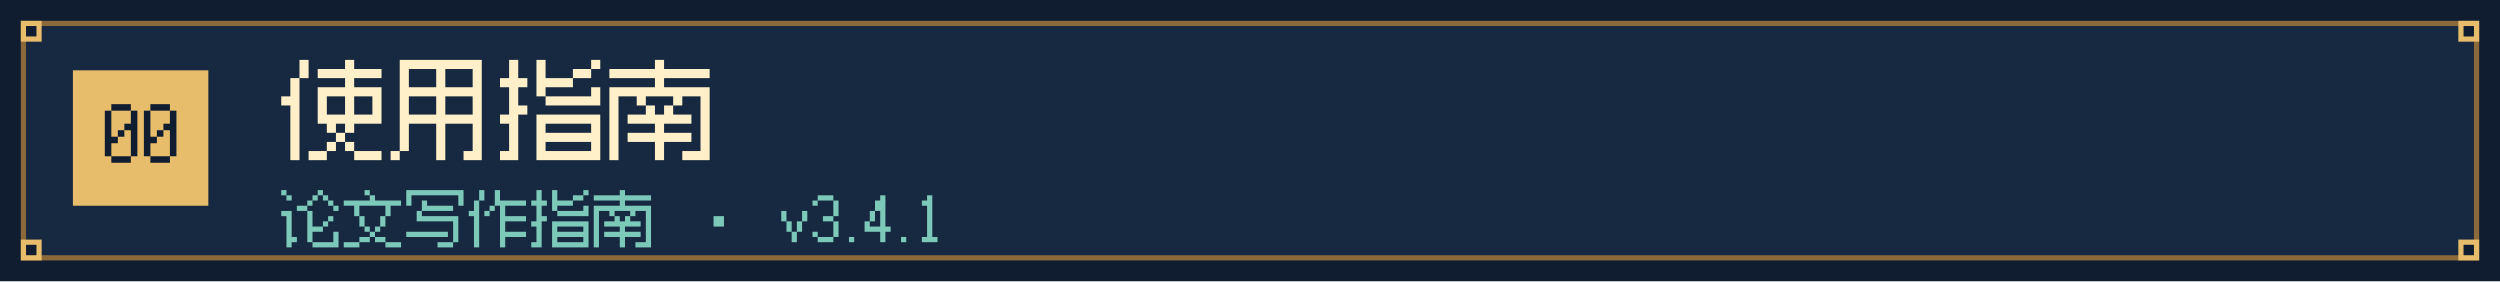
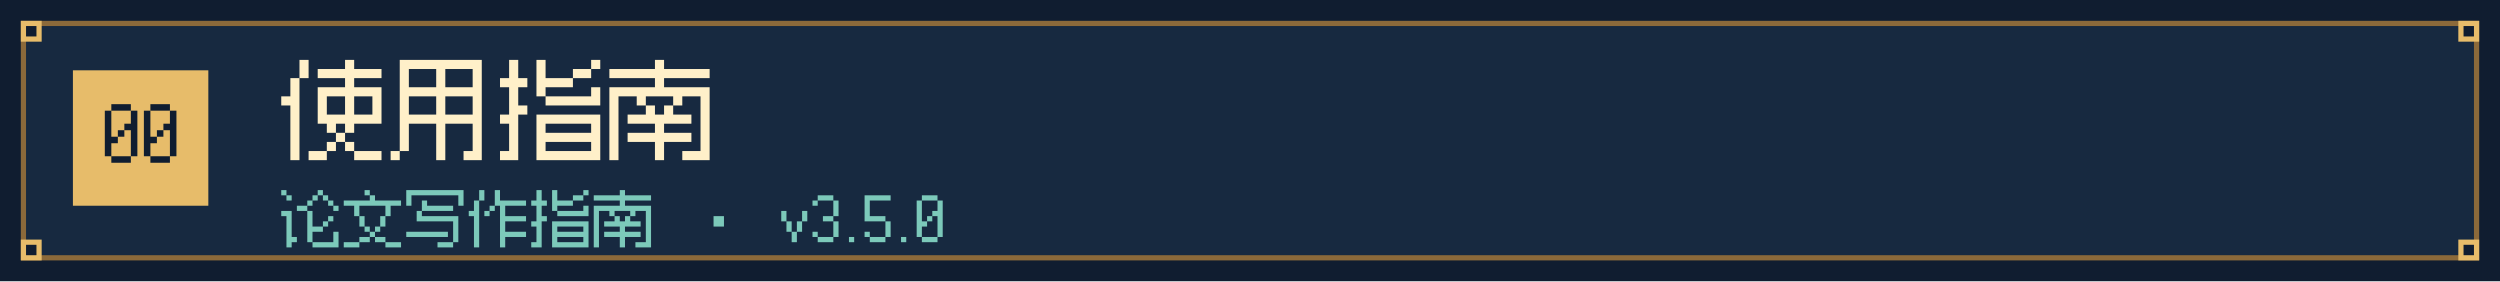
- <svg xmlns="http://www.w3.org/2000/svg" xml:lang="zh-CN" width="960" height="108" viewBox="0 0 960 108" role="img" aria-label="00 · 使用指南 · 论文写作指南 · v3.4.1">
+ <svg xmlns="http://www.w3.org/2000/svg" xml:lang="zh-CN" width="960" height="108" viewBox="0 0 960 108" role="img" aria-label="00 · 使用指南 · 论文写作指南 · v3.5.0">
  <rect x="0" y="0" width="960" height="108" fill="#101d30" />
  <rect x="8" y="8" width="944" height="92" fill="#8b693a" />
  <rect x="10" y="10" width="940" height="88" fill="#172940" />
  <rect x="8" y="8" width="8" height="8" fill="#e7bc6a" />
  <rect x="10" y="10" width="4" height="4" fill="#101d30" />
  <rect x="944" y="8" width="8" height="8" fill="#e7bc6a" />
  <rect x="946" y="10" width="4" height="4" fill="#101d30" />
  <rect x="8" y="92" width="8" height="8" fill="#e7bc6a" />
  <rect x="10" y="94" width="4" height="4" fill="#101d30" />
  <rect x="944" y="92" width="8" height="8" fill="#e7bc6a" />
  <rect x="946" y="94" width="4" height="4" fill="#101d30" />
  <rect x="28" y="27" width="52" height="52" fill="#e7bc6a" />
  <path fill="#101d30" transform="translate(40.25 62.5) scale(0.025 -0.025)" d="M100 900H400V800H100ZM0 800H100V400H200V300H100V100H0ZM400 800H500V100H400V500H300V600H400ZM200 500H300V400H200ZM100 100H400V0H100ZM700 900H1000V800H700ZM600 800H700V400H800V300H700V100H600ZM1000 800H1100V100H1000V500H900V600H1000ZM800 500H900V400H800ZM700 100H1000V0H700Z" />
  <path fill="#fff0c9" transform="translate(108 58) scale(0.035 -0.035)" d="M200 1000H300V800H200ZM700 1000H800V900H1100V800H800V700H1100V300H800V200H700V300H600V200H500V300H400V700H700V800H400V900H700ZM100 800H200V-100H100V500H0V600H100ZM500 600V400H700V600ZM800 600V400H1000V600ZM600 200H700V100H600ZM500 100H600V0H500ZM700 100H800V0H700ZM300 0H500V-100H300ZM800 0H1100V-100H800ZM1300 1000H2200V-100H2000V0H2100V300H1800V-100H1700V300H1400V0H1300ZM1400 900V700H1700V900ZM1800 900V700H2100V900ZM1400 600V400H1700V600ZM1800 600V400H2100V600ZM1200 0H1300V-100H1200ZM2500 1000H2600V800H2700V700H2600V500H2700V400H2600V-100H2400V0H2500V300H2400V400H2500V700H2400V800H2500ZM2800 1000H2900V800H3200V700H2900V600H2800ZM3400 1000H3500V900H3400ZM3200 900H3400V800H3200ZM3400 700H3500V500H2900V600H3400ZM2800 400H3500V-100H2800ZM2900 300V200H3400V300ZM2900 100V0H3400V100ZM4100 1000H4200V900H4700V800H4200V700H4700V-100H4400V0H4600V600H4400V500H4300V600H4000V500H3900V600H3700V-100H3600V700H4100V800H3600V900H4100ZM4000 500H4100V400H4200V500H4300V400H4500V300H4200V200H4500V100H4200V-100H4100V100H3800V200H4100V300H3800V400H4000Z" />
-   <path fill="#7cc9ba" transform="translate(108 93) scale(0.02 -0.02)" d="M0 1000H100V900H0ZM700 1000H800V900H700ZM100 900H200V800H100ZM600 900H700V800H600ZM800 900H900V800H800ZM500 800H600V700H500ZM900 800H1000V700H900ZM300 700H500V600H300ZM1000 700H1100V600H1000ZM0 600H200V100H300V0H200V-100H100V500H0ZM500 600H600V300H800V200H600V0H500ZM900 500H1000V400H900ZM800 400H900V300H800ZM1000 200H1100V-100H600V0H1000ZM1600 1000H1700V900H1600ZM1700 900H1800V800H2300V700H2100V500H2000V700H1500V500H1400V700H1200V800H1700ZM1500 500H1600V300H1500ZM1900 500H2000V300H1900ZM1600 300H1700V200H1600ZM1800 300H1900V200H1800ZM1700 200H1800V100H1700ZM1500 100H1700V0H1500ZM1800 100H2000V0H1800ZM1200 0H1500V-100H1200ZM2000 0H2300V-100H2000ZM2400 1000H3500V700H3400V900H2500V700H2400ZM2700 800H2800V700H3300V600H2700ZM2600 600H2700V500H3400V0H3300V400H2600ZM2400 200H3200V100H2400ZM3000 0H3300V-100H3000ZM3800 1000H3900V800H3800ZM4100 1000H4200V800H4700V700H4300V500H4700V400H4300V200H4700V100H4300V-100H4200V700H4100ZM3700 800H3800V-100H3700V500H3600V600H3700ZM4000 700H4100V600H4000ZM3900 600H4000V500H3900ZM4900 1000H5000V800H5100V700H5000V500H5100V400H5000V-100H4800V0H4900V300H4800V400H4900V700H4800V800H4900ZM5200 1000H5300V800H5600V700H5300V600H5200ZM5800 1000H5900V900H5800ZM5600 900H5800V800H5600ZM5800 700H5900V500H5300V600H5800ZM5200 400H5900V-100H5200ZM5300 300V200H5800V300ZM5300 100V0H5800V100ZM6500 1000H6600V900H7100V800H6600V700H7100V-100H6800V0H7000V600H6800V500H6700V600H6400V500H6300V600H6100V-100H6000V700H6500V800H6000V900H6500ZM6400 500H6500V400H6600V500H6700V400H6900V300H6600V200H6900V100H6600V-100H6500V100H6200V200H6500V300H6200V400H6400ZM8300 500H8500V300H8300ZM9600 600H9700V400H9600ZM10000 600H10100V400H10000ZM9700 400H9800V200H9700ZM9900 400H10000V200H9900ZM9800 200H9900V0H9800ZM10300 900H10600V800H10300ZM10200 800H10300V700H10200ZM10600 800H10700V500H10600ZM10400 500H10600V400H10400ZM10600 400H10700V100H10600ZM10200 200H10300V100H10200ZM10300 100H10600V0H10300ZM10900 100H11000V0H10900ZM11500 900H11600V300H11700V200H11600V0H11500V200H11200V400H11300V300H11500V600H11400V800H11500ZM11300 600H11400V400H11300ZM11900 100H12000V0H11900ZM12400 900H12500V100H12600V0H12300V100H12400V700H12300V800H12400Z" />
+   <path fill="#7cc9ba" transform="translate(108 93) scale(0.02 -0.02)" d="M0 1000H100V900H0ZM700 1000H800V900H700ZM100 900H200V800H100ZM600 900H700V800H600ZM800 900H900V800H800ZM500 800H600V700H500ZM900 800H1000V700H900ZM300 700H500V600H300ZM1000 700H1100V600H1000ZM0 600H200V100H300V0H200V-100H100V500H0ZM500 600H600V300H800V200H600V0H500ZM900 500H1000V400H900ZM800 400H900V300H800ZM1000 200H1100V-100H600V0H1000ZM1600 1000H1700V900H1600ZM1700 900H1800V800H2300V700H2100V500H2000V700H1500V500H1400V700H1200V800H1700ZM1500 500H1600V300H1500ZM1900 500H2000V300H1900ZM1600 300H1700V200H1600ZM1800 300H1900V200H1800ZM1700 200H1800V100H1700ZM1500 100H1700V0H1500ZM1800 100H2000V0H1800ZM1200 0H1500V-100H1200ZM2000 0H2300V-100H2000ZM2400 1000H3500V700H3400V900H2500V700H2400ZM2700 800H2800V700H3300V600H2700ZM2600 600H2700V500H3400V0H3300V400H2600ZM2400 200H3200V100H2400ZM3000 0H3300V-100H3000ZM3800 1000H3900V800H3800ZM4100 1000H4200V800H4700V700H4300V500H4700V400H4300V200H4700V100H4300V-100H4200V700H4100ZM3700 800H3800V-100H3700V500H3600V600H3700ZM4000 700H4100V600H4000ZM3900 600H4000V500H3900ZM4900 1000H5000V800H5100V700H5000V500H5100V400H5000V-100H4800V0H4900V300H4800V400H4900V700H4800V800H4900ZM5200 1000H5300V800H5600V700H5300V600H5200ZM5800 1000H5900V900H5800ZM5600 900H5800V800H5600ZM5800 700H5900V500H5300V600H5800ZM5200 400H5900V-100H5200ZM5300 300V200H5800V300ZM5300 100V0H5800V100ZM6500 1000H6600V900H7100V800H6600V700H7100V-100H6800V0H7000V600H6800V500H6700V600H6400V500H6300V600H6100V-100H6000V700H6500V800H6000V900H6500ZM6400 500H6500V400H6600V500H6700V400H6900V300H6600V200H6900V100H6600V-100H6500V100H6200V200H6500V300H6200V400H6400ZM8300 500H8500V300H8300ZM9600 600H9700V400H9600ZM10000 600H10100V400H10000ZM9700 400H9800V200H9700ZM9900 400H10000V200H9900ZM9800 200H9900V0H9800ZM10300 900H10600V800H10300ZM10200 800H10300V700H10200ZM10600 800H10700V500H10600ZM10400 500H10600V400H10400ZM10600 400H10700V100H10600ZM10200 200H10300V100H10200ZM10300 100H10600V0H10300ZM10900 100H11000V0H10900ZM11200 900H11700V800H11300V500H11600V400H11200ZM11600 400H11700V100H11600ZM11200 200H11300V100H11200ZM11300 100H11600V0H11300ZM11900 100H12000V0H11900ZM12300 900H12600V800H12300ZM12200 800H12300V400H12400V300H12300V100H12200ZM12600 800H12700V100H12600V500H12500V600H12600ZM12400 500H12500V400H12400ZM12300 100H12600V0H12300Z" />
</svg>
